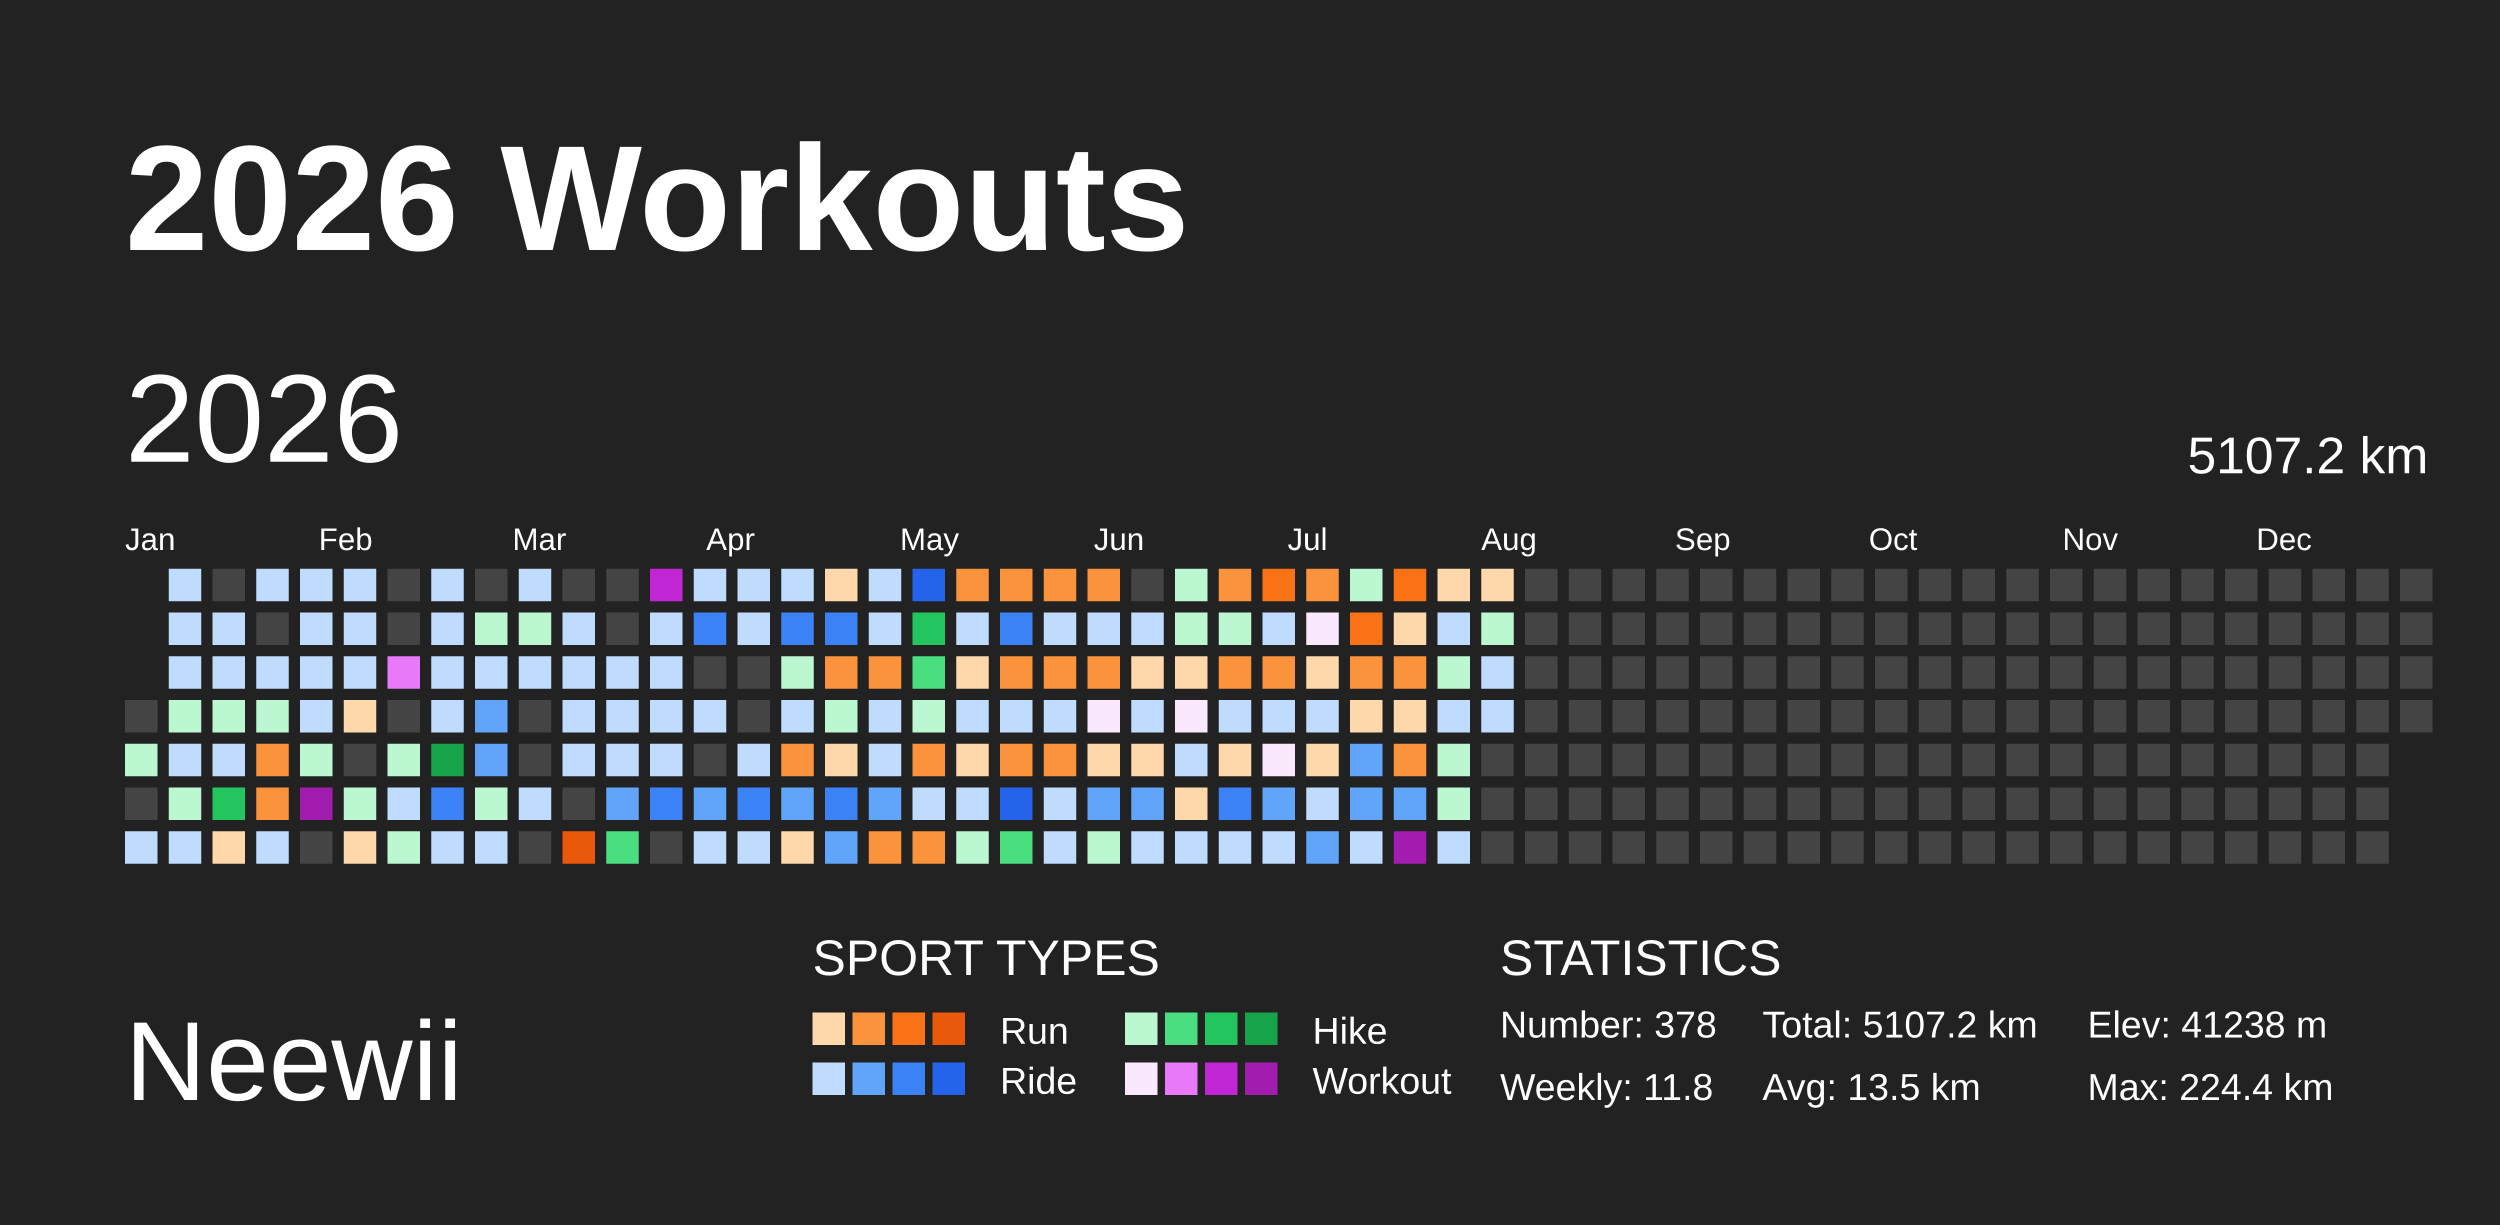
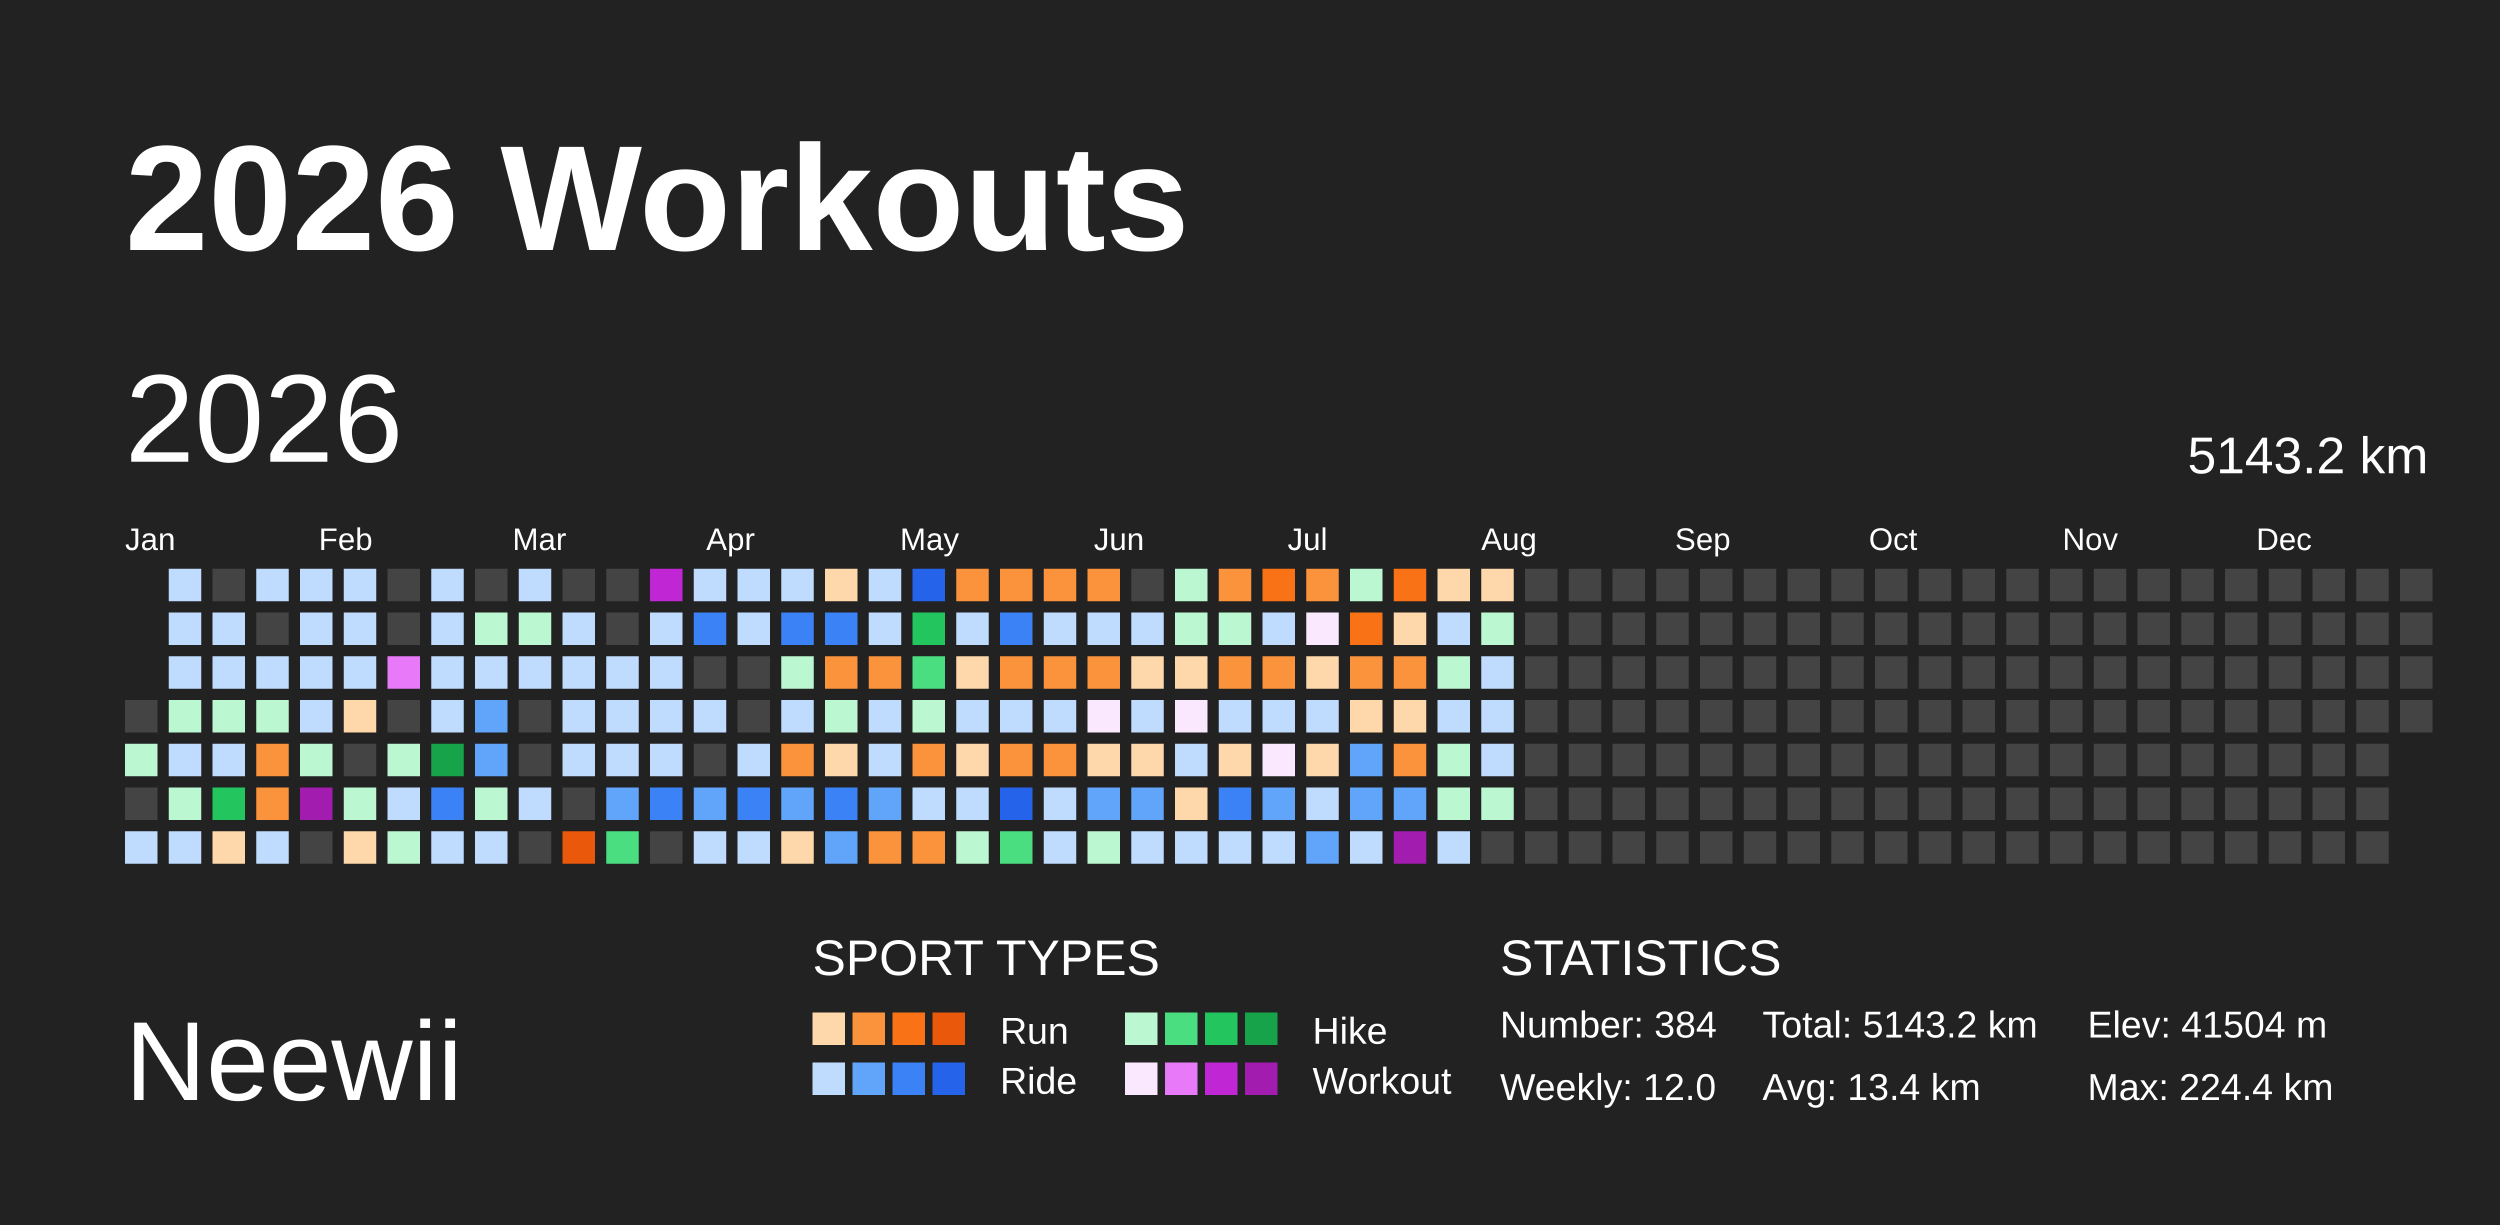
<svg xmlns="http://www.w3.org/2000/svg" baseProfile="full" height="98mm" version="1.1" viewBox="0,0,200,98" width="200mm">
  <defs />
  <rect fill="#222222" height="98" width="200" x="0" y="0" />
  <text fill="#FFFFFF" style="font-size:12px; font-family:Arial; font-weight:bold;" x="10" y="20">2026 Workouts</text>
  <text fill="#FFFFFF" style="font-size:9px; font-family:Arial" x="10" y="88">Neewii</text>
  <text fill="#FFFFFF" style="font-size:4px; font-family:Arial" x="65" y="78">SPORT TYPES</text>
  <rect fill="#fed7aa" height="2.6" width="2.6" x="65.0" y="81" />
  <rect fill="#fb923c" height="2.6" width="2.6" x="68.2" y="81" />
  <rect fill="#f97316" height="2.6" width="2.6" x="71.4" y="81" />
  <rect fill="#ea580c" height="2.6" width="2.6" x="74.6" y="81" />
  <text fill="#FFFFFF" style="font-size:3px; font-family:Arial" x="80" y="83.5">Run</text>
  <rect fill="#bbf7d0" height="2.6" width="2.6" x="90.0" y="81" />
  <rect fill="#4ade80" height="2.6" width="2.6" x="93.2" y="81" />
  <rect fill="#22c55e" height="2.6" width="2.6" x="96.4" y="81" />
  <rect fill="#16a34a" height="2.6" width="2.6" x="99.6" y="81" />
  <text fill="#FFFFFF" style="font-size:3px; font-family:Arial" x="105" y="83.5">Hike</text>
  <rect fill="#bfdbfe" height="2.6" width="2.6" x="65.0" y="85" />
  <rect fill="#60a5fa" height="2.6" width="2.6" x="68.2" y="85" />
  <rect fill="#3b82f6" height="2.6" width="2.6" x="71.4" y="85" />
  <rect fill="#2563eb" height="2.6" width="2.6" x="74.6" y="85" />
  <text fill="#FFFFFF" style="font-size:3px; font-family:Arial" x="80" y="87.5">Ride</text>
  <rect fill="#fae8ff" height="2.6" width="2.6" x="90.0" y="85" />
  <rect fill="#e879f9" height="2.6" width="2.6" x="93.2" y="85" />
  <rect fill="#c026d3" height="2.6" width="2.6" x="96.4" y="85" />
  <rect fill="#a21caf" height="2.6" width="2.6" x="99.6" y="85" />
  <text fill="#FFFFFF" style="font-size:3px; font-family:Arial" x="105" y="87.5">Workout</text>
  <text fill="#FFFFFF" style="font-size:4px; font-family:Arial" x="120" y="78">STATISTICS</text>
-   <text fill="#FFFFFF" style="font-size:3px; font-family:Arial" x="120" y="83">Number: 378</text>
-   <text fill="#FFFFFF" style="font-size:3px; font-family:Arial" x="120" y="88">Weekly: 11.8</text>
-   <text fill="#FFFFFF" style="font-size:3px; font-family:Arial" x="141" y="83">Total: 5107.2 km</text>
-   <text fill="#FFFFFF" style="font-size:3px; font-family:Arial" x="141" y="88">Avg: 13.5 km</text>
-   <text fill="#FFFFFF" style="font-size:3px; font-family:Arial" x="167" y="83">Elev: 41238 m</text>
+   <text fill="#FFFFFF" style="font-size:3px; font-family:Arial" x="120" y="83">Number: 384</text>
+   <text fill="#FFFFFF" style="font-size:3px; font-family:Arial" x="120" y="88">Weekly: 12.0</text>
+   <text fill="#FFFFFF" style="font-size:3px; font-family:Arial" x="141" y="83">Total: 5143.2 km</text>
+   <text fill="#FFFFFF" style="font-size:3px; font-family:Arial" x="141" y="88">Avg: 13.4 km</text>
+   <text fill="#FFFFFF" style="font-size:3px; font-family:Arial" x="167" y="83">Elev: 41504 m</text>
  <text fill="#FFFFFF" style="font-size:3px; font-family:Arial" x="167" y="88">Max: 224.4 km</text>
  <text dominant-baseline="hanging" fill="#FFFFFF" style="font-size:10.0px; font-family:Arial;" x="10" y="30">2026</text>
-   <text dominant-baseline="hanging" fill="#FFFFFF" style="font-size:4.125px; font-family:Arial;" x="175" y="35">5107.2 km</text>
+   <text dominant-baseline="hanging" fill="#FFFFFF" style="font-size:4.125px; font-family:Arial;" x="175" y="35">5143.2 km</text>
  <text fill="#FFFFFF" style="font-size:2.5px; font-family:Arial" x="10.0" y="44">Jan</text>
  <text fill="#FFFFFF" style="font-size:2.5px; font-family:Arial" x="25.5" y="44">Feb</text>
  <text fill="#FFFFFF" style="font-size:2.5px; font-family:Arial" x="41.0" y="44">Mar</text>
  <text fill="#FFFFFF" style="font-size:2.5px; font-family:Arial" x="56.5" y="44">Apr</text>
  <text fill="#FFFFFF" style="font-size:2.5px; font-family:Arial" x="72.0" y="44">May</text>
  <text fill="#FFFFFF" style="font-size:2.5px; font-family:Arial" x="87.5" y="44">Jun</text>
  <text fill="#FFFFFF" style="font-size:2.5px; font-family:Arial" x="103.0" y="44">Jul</text>
  <text fill="#FFFFFF" style="font-size:2.5px; font-family:Arial" x="118.5" y="44">Aug</text>
  <text fill="#FFFFFF" style="font-size:2.5px; font-family:Arial" x="134.0" y="44">Sep</text>
  <text fill="#FFFFFF" style="font-size:2.5px; font-family:Arial" x="149.5" y="44">Oct</text>
  <text fill="#FFFFFF" style="font-size:2.5px; font-family:Arial" x="165.0" y="44">Nov</text>
  <text fill="#FFFFFF" style="font-size:2.5px; font-family:Arial" x="180.5" y="44">Dec</text>
  <rect fill="#444444" height="2.6" width="2.6" x="10.0" y="56.0" />
  <rect fill="#bbf7d0" height="2.6" width="2.6" x="10.0" y="59.5" />
  <rect fill="#444444" height="2.6" width="2.6" x="10.0" y="63.0" />
  <rect fill="#bfdbfe" height="2.6" width="2.6" x="10.0" y="66.5" />
  <rect fill="#bfdbfe" height="2.6" width="2.6" x="13.5" y="45.5" />
  <rect fill="#bfdbfe" height="2.6" width="2.6" x="13.5" y="49.0" />
  <rect fill="#bfdbfe" height="2.6" width="2.6" x="13.5" y="52.5" />
  <rect fill="#bbf7d0" height="2.6" width="2.6" x="13.5" y="56.0" />
  <rect fill="#bfdbfe" height="2.6" width="2.6" x="13.5" y="59.5" />
  <rect fill="#bbf7d0" height="2.6" width="2.6" x="13.5" y="63.0" />
  <rect fill="#bfdbfe" height="2.6" width="2.6" x="13.5" y="66.5" />
  <rect fill="#444444" height="2.6" width="2.6" x="17.0" y="45.5" />
  <rect fill="#bfdbfe" height="2.6" width="2.6" x="17.0" y="49.0" />
  <rect fill="#bfdbfe" height="2.6" width="2.6" x="17.0" y="52.5" />
  <rect fill="#bbf7d0" height="2.6" width="2.6" x="17.0" y="56.0" />
  <rect fill="#bfdbfe" height="2.6" width="2.6" x="17.0" y="59.5" />
  <rect fill="#22c55e" height="2.6" width="2.6" x="17.0" y="63.0" />
  <rect fill="#fed7aa" height="2.6" width="2.6" x="17.0" y="66.5" />
  <rect fill="#bfdbfe" height="2.6" width="2.6" x="20.5" y="45.5" />
  <rect fill="#444444" height="2.6" width="2.6" x="20.5" y="49.0" />
  <rect fill="#bfdbfe" height="2.6" width="2.6" x="20.5" y="52.5" />
  <rect fill="#bbf7d0" height="2.6" width="2.6" x="20.5" y="56.0" />
  <rect fill="#fb923c" height="2.6" width="2.6" x="20.5" y="59.5" />
  <rect fill="#fb923c" height="2.6" width="2.6" x="20.5" y="63.0" />
  <rect fill="#bfdbfe" height="2.6" width="2.6" x="20.5" y="66.5" />
  <rect fill="#bfdbfe" height="2.6" width="2.6" x="24.0" y="45.5" />
  <rect fill="#bfdbfe" height="2.6" width="2.6" x="24.0" y="49.0" />
  <rect fill="#bfdbfe" height="2.6" width="2.6" x="24.0" y="52.5" />
  <rect fill="#bfdbfe" height="2.6" width="2.6" x="24.0" y="56.0" />
  <rect fill="#bbf7d0" height="2.6" width="2.6" x="24.0" y="59.5" />
  <rect fill="#a21caf" height="2.6" width="2.6" x="24.0" y="63.0" />
  <rect fill="#444444" height="2.6" width="2.6" x="24.0" y="66.5" />
  <rect fill="#bfdbfe" height="2.6" width="2.6" x="27.5" y="45.5" />
  <rect fill="#bfdbfe" height="2.6" width="2.6" x="27.5" y="49.0" />
  <rect fill="#bfdbfe" height="2.6" width="2.6" x="27.5" y="52.5" />
  <rect fill="#fed7aa" height="2.6" width="2.6" x="27.5" y="56.0" />
  <rect fill="#444444" height="2.6" width="2.6" x="27.5" y="59.5" />
  <rect fill="#bbf7d0" height="2.6" width="2.6" x="27.5" y="63.0" />
  <rect fill="#fed7aa" height="2.6" width="2.6" x="27.5" y="66.5" />
  <rect fill="#444444" height="2.6" width="2.6" x="31.0" y="45.5" />
  <rect fill="#444444" height="2.6" width="2.6" x="31.0" y="49.0" />
  <rect fill="#e879f9" height="2.6" width="2.6" x="31.0" y="52.5" />
  <rect fill="#444444" height="2.6" width="2.6" x="31.0" y="56.0" />
  <rect fill="#bbf7d0" height="2.6" width="2.6" x="31.0" y="59.5" />
  <rect fill="#bfdbfe" height="2.6" width="2.6" x="31.0" y="63.0" />
  <rect fill="#bbf7d0" height="2.6" width="2.6" x="31.0" y="66.5" />
  <rect fill="#bfdbfe" height="2.6" width="2.6" x="34.5" y="45.5" />
  <rect fill="#bfdbfe" height="2.6" width="2.6" x="34.5" y="49.0" />
  <rect fill="#bfdbfe" height="2.6" width="2.6" x="34.5" y="52.5" />
  <rect fill="#bfdbfe" height="2.6" width="2.6" x="34.5" y="56.0" />
  <rect fill="#16a34a" height="2.6" width="2.6" x="34.5" y="59.5" />
  <rect fill="#3b82f6" height="2.6" width="2.6" x="34.5" y="63.0" />
  <rect fill="#bfdbfe" height="2.6" width="2.6" x="34.5" y="66.5" />
  <rect fill="#444444" height="2.6" width="2.6" x="38.0" y="45.5" />
  <rect fill="#bbf7d0" height="2.6" width="2.6" x="38.0" y="49.0" />
  <rect fill="#bfdbfe" height="2.6" width="2.6" x="38.0" y="52.5" />
  <rect fill="#60a5fa" height="2.6" width="2.6" x="38.0" y="56.0" />
  <rect fill="#60a5fa" height="2.6" width="2.6" x="38.0" y="59.5" />
  <rect fill="#bbf7d0" height="2.6" width="2.6" x="38.0" y="63.0" />
  <rect fill="#bfdbfe" height="2.6" width="2.6" x="38.0" y="66.5" />
  <rect fill="#bfdbfe" height="2.6" width="2.6" x="41.5" y="45.5" />
  <rect fill="#bbf7d0" height="2.6" width="2.6" x="41.5" y="49.0" />
  <rect fill="#bfdbfe" height="2.6" width="2.6" x="41.5" y="52.5" />
  <rect fill="#444444" height="2.6" width="2.6" x="41.5" y="56.0" />
  <rect fill="#444444" height="2.6" width="2.6" x="41.5" y="59.5" />
  <rect fill="#bfdbfe" height="2.6" width="2.6" x="41.5" y="63.0" />
  <rect fill="#444444" height="2.6" width="2.6" x="41.5" y="66.5" />
  <rect fill="#444444" height="2.6" width="2.6" x="45.0" y="45.5" />
  <rect fill="#bfdbfe" height="2.6" width="2.6" x="45.0" y="49.0" />
  <rect fill="#bfdbfe" height="2.6" width="2.6" x="45.0" y="52.5" />
  <rect fill="#bfdbfe" height="2.6" width="2.6" x="45.0" y="56.0" />
  <rect fill="#bfdbfe" height="2.6" width="2.6" x="45.0" y="59.5" />
  <rect fill="#444444" height="2.6" width="2.6" x="45.0" y="63.0" />
  <rect fill="#ea580c" height="2.6" width="2.6" x="45.0" y="66.5" />
  <rect fill="#444444" height="2.6" width="2.6" x="48.5" y="45.5" />
  <rect fill="#444444" height="2.6" width="2.6" x="48.5" y="49.0" />
  <rect fill="#bfdbfe" height="2.6" width="2.6" x="48.5" y="52.5" />
  <rect fill="#bfdbfe" height="2.6" width="2.6" x="48.5" y="56.0" />
  <rect fill="#bfdbfe" height="2.6" width="2.6" x="48.5" y="59.5" />
  <rect fill="#60a5fa" height="2.6" width="2.6" x="48.5" y="63.0" />
  <rect fill="#4ade80" height="2.6" width="2.6" x="48.5" y="66.5" />
  <rect fill="#c026d3" height="2.6" width="2.6" x="52.0" y="45.5" />
  <rect fill="#bfdbfe" height="2.6" width="2.6" x="52.0" y="49.0" />
  <rect fill="#bfdbfe" height="2.6" width="2.6" x="52.0" y="52.5" />
  <rect fill="#bfdbfe" height="2.6" width="2.6" x="52.0" y="56.0" />
  <rect fill="#bfdbfe" height="2.6" width="2.6" x="52.0" y="59.5" />
  <rect fill="#3b82f6" height="2.6" width="2.6" x="52.0" y="63.0" />
  <rect fill="#444444" height="2.6" width="2.6" x="52.0" y="66.5" />
  <rect fill="#bfdbfe" height="2.6" width="2.6" x="55.5" y="45.5" />
  <rect fill="#3b82f6" height="2.6" width="2.6" x="55.5" y="49.0" />
  <rect fill="#444444" height="2.6" width="2.6" x="55.5" y="52.5" />
  <rect fill="#bfdbfe" height="2.6" width="2.6" x="55.5" y="56.0" />
  <rect fill="#444444" height="2.6" width="2.6" x="55.5" y="59.5" />
  <rect fill="#60a5fa" height="2.6" width="2.6" x="55.5" y="63.0" />
  <rect fill="#bfdbfe" height="2.6" width="2.6" x="55.5" y="66.5" />
  <rect fill="#bfdbfe" height="2.6" width="2.6" x="59.0" y="45.5" />
  <rect fill="#bfdbfe" height="2.6" width="2.6" x="59.0" y="49.0" />
  <rect fill="#444444" height="2.6" width="2.6" x="59.0" y="52.5" />
  <rect fill="#444444" height="2.6" width="2.6" x="59.0" y="56.0" />
  <rect fill="#bfdbfe" height="2.6" width="2.6" x="59.0" y="59.5" />
  <rect fill="#3b82f6" height="2.6" width="2.6" x="59.0" y="63.0" />
  <rect fill="#bfdbfe" height="2.6" width="2.6" x="59.0" y="66.5" />
  <rect fill="#bfdbfe" height="2.6" width="2.6" x="62.5" y="45.5" />
  <rect fill="#3b82f6" height="2.6" width="2.6" x="62.5" y="49.0" />
  <rect fill="#bbf7d0" height="2.6" width="2.6" x="62.5" y="52.5" />
  <rect fill="#bfdbfe" height="2.6" width="2.6" x="62.5" y="56.0" />
  <rect fill="#fb923c" height="2.6" width="2.6" x="62.5" y="59.5" />
  <rect fill="#60a5fa" height="2.6" width="2.6" x="62.5" y="63.0" />
  <rect fill="#fed7aa" height="2.6" width="2.6" x="62.5" y="66.5" />
  <rect fill="#fed7aa" height="2.6" width="2.6" x="66.0" y="45.5" />
  <rect fill="#3b82f6" height="2.6" width="2.6" x="66.0" y="49.0" />
  <rect fill="#fb923c" height="2.6" width="2.6" x="66.0" y="52.5" />
  <rect fill="#bbf7d0" height="2.6" width="2.6" x="66.0" y="56.0" />
  <rect fill="#fed7aa" height="2.6" width="2.6" x="66.0" y="59.5" />
  <rect fill="#3b82f6" height="2.6" width="2.6" x="66.0" y="63.0" />
  <rect fill="#60a5fa" height="2.6" width="2.6" x="66.0" y="66.5" />
  <rect fill="#bfdbfe" height="2.6" width="2.6" x="69.5" y="45.5" />
  <rect fill="#bfdbfe" height="2.6" width="2.6" x="69.5" y="49.0" />
  <rect fill="#fb923c" height="2.6" width="2.6" x="69.5" y="52.5" />
  <rect fill="#bfdbfe" height="2.6" width="2.6" x="69.5" y="56.0" />
  <rect fill="#bfdbfe" height="2.6" width="2.6" x="69.5" y="59.5" />
  <rect fill="#60a5fa" height="2.6" width="2.6" x="69.5" y="63.0" />
  <rect fill="#fb923c" height="2.6" width="2.6" x="69.5" y="66.5" />
  <rect fill="#2563eb" height="2.6" width="2.6" x="73.0" y="45.5" />
  <rect fill="#22c55e" height="2.6" width="2.6" x="73.0" y="49.0" />
  <rect fill="#4ade80" height="2.6" width="2.6" x="73.0" y="52.5" />
  <rect fill="#bbf7d0" height="2.6" width="2.6" x="73.0" y="56.0" />
  <rect fill="#fb923c" height="2.6" width="2.6" x="73.0" y="59.5" />
  <rect fill="#bfdbfe" height="2.6" width="2.6" x="73.0" y="63.0" />
  <rect fill="#fb923c" height="2.6" width="2.6" x="73.0" y="66.5" />
  <rect fill="#fb923c" height="2.6" width="2.6" x="76.5" y="45.5" />
  <rect fill="#bfdbfe" height="2.6" width="2.6" x="76.5" y="49.0" />
  <rect fill="#fed7aa" height="2.6" width="2.6" x="76.5" y="52.5" />
  <rect fill="#bfdbfe" height="2.6" width="2.6" x="76.5" y="56.0" />
  <rect fill="#fed7aa" height="2.6" width="2.6" x="76.5" y="59.5" />
  <rect fill="#bfdbfe" height="2.6" width="2.6" x="76.5" y="63.0" />
  <rect fill="#bbf7d0" height="2.6" width="2.6" x="76.5" y="66.5" />
  <rect fill="#fb923c" height="2.6" width="2.6" x="80.0" y="45.5" />
  <rect fill="#3b82f6" height="2.6" width="2.6" x="80.0" y="49.0" />
  <rect fill="#fb923c" height="2.6" width="2.6" x="80.0" y="52.5" />
  <rect fill="#bfdbfe" height="2.6" width="2.6" x="80.0" y="56.0" />
  <rect fill="#fb923c" height="2.6" width="2.6" x="80.0" y="59.5" />
  <rect fill="#2563eb" height="2.6" width="2.6" x="80.0" y="63.0" />
  <rect fill="#4ade80" height="2.6" width="2.6" x="80.0" y="66.5" />
  <rect fill="#fb923c" height="2.6" width="2.6" x="83.5" y="45.5" />
  <rect fill="#bfdbfe" height="2.6" width="2.6" x="83.5" y="49.0" />
  <rect fill="#fb923c" height="2.6" width="2.6" x="83.5" y="52.5" />
  <rect fill="#bfdbfe" height="2.6" width="2.6" x="83.5" y="56.0" />
  <rect fill="#fb923c" height="2.6" width="2.6" x="83.5" y="59.5" />
  <rect fill="#bfdbfe" height="2.6" width="2.6" x="83.5" y="63.0" />
  <rect fill="#bfdbfe" height="2.6" width="2.6" x="83.5" y="66.5" />
  <rect fill="#fb923c" height="2.6" width="2.6" x="87.0" y="45.5" />
  <rect fill="#bfdbfe" height="2.6" width="2.6" x="87.0" y="49.0" />
  <rect fill="#fb923c" height="2.6" width="2.6" x="87.0" y="52.5" />
  <rect fill="#fae8ff" height="2.6" width="2.6" x="87.0" y="56.0" />
  <rect fill="#fed7aa" height="2.6" width="2.6" x="87.0" y="59.5" />
  <rect fill="#60a5fa" height="2.6" width="2.6" x="87.0" y="63.0" />
  <rect fill="#bbf7d0" height="2.6" width="2.6" x="87.0" y="66.5" />
  <rect fill="#444444" height="2.6" width="2.6" x="90.5" y="45.5" />
  <rect fill="#bfdbfe" height="2.6" width="2.6" x="90.5" y="49.0" />
  <rect fill="#fed7aa" height="2.6" width="2.6" x="90.5" y="52.5" />
  <rect fill="#bfdbfe" height="2.6" width="2.6" x="90.5" y="56.0" />
  <rect fill="#fed7aa" height="2.6" width="2.6" x="90.5" y="59.5" />
  <rect fill="#60a5fa" height="2.6" width="2.6" x="90.5" y="63.0" />
  <rect fill="#bfdbfe" height="2.6" width="2.6" x="90.5" y="66.5" />
  <rect fill="#bbf7d0" height="2.6" width="2.6" x="94.0" y="45.5" />
  <rect fill="#bbf7d0" height="2.6" width="2.6" x="94.0" y="49.0" />
  <rect fill="#fed7aa" height="2.6" width="2.6" x="94.0" y="52.5" />
  <rect fill="#fae8ff" height="2.6" width="2.6" x="94.0" y="56.0" />
  <rect fill="#bfdbfe" height="2.6" width="2.6" x="94.0" y="59.5" />
  <rect fill="#fed7aa" height="2.6" width="2.6" x="94.0" y="63.0" />
  <rect fill="#bfdbfe" height="2.6" width="2.6" x="94.0" y="66.5" />
  <rect fill="#fb923c" height="2.6" width="2.6" x="97.5" y="45.5" />
  <rect fill="#bbf7d0" height="2.6" width="2.6" x="97.5" y="49.0" />
  <rect fill="#fb923c" height="2.6" width="2.6" x="97.5" y="52.5" />
  <rect fill="#bfdbfe" height="2.6" width="2.6" x="97.5" y="56.0" />
  <rect fill="#fed7aa" height="2.6" width="2.6" x="97.5" y="59.5" />
  <rect fill="#3b82f6" height="2.6" width="2.6" x="97.5" y="63.0" />
  <rect fill="#bfdbfe" height="2.6" width="2.6" x="97.5" y="66.5" />
  <rect fill="#f97316" height="2.6" width="2.6" x="101.0" y="45.5" />
  <rect fill="#bfdbfe" height="2.6" width="2.6" x="101.0" y="49.0" />
  <rect fill="#fb923c" height="2.6" width="2.6" x="101.0" y="52.5" />
  <rect fill="#bfdbfe" height="2.6" width="2.6" x="101.0" y="56.0" />
  <rect fill="#fae8ff" height="2.6" width="2.6" x="101.0" y="59.5" />
  <rect fill="#60a5fa" height="2.6" width="2.6" x="101.0" y="63.0" />
  <rect fill="#bfdbfe" height="2.6" width="2.6" x="101.0" y="66.5" />
  <rect fill="#fb923c" height="2.6" width="2.6" x="104.5" y="45.5" />
  <rect fill="#fae8ff" height="2.6" width="2.6" x="104.5" y="49.0" />
  <rect fill="#fed7aa" height="2.6" width="2.6" x="104.5" y="52.5" />
  <rect fill="#bfdbfe" height="2.6" width="2.6" x="104.5" y="56.0" />
  <rect fill="#fed7aa" height="2.6" width="2.6" x="104.5" y="59.5" />
  <rect fill="#bfdbfe" height="2.6" width="2.6" x="104.5" y="63.0" />
  <rect fill="#60a5fa" height="2.6" width="2.6" x="104.5" y="66.5" />
  <rect fill="#bbf7d0" height="2.6" width="2.6" x="108.0" y="45.5" />
  <rect fill="#f97316" height="2.6" width="2.6" x="108.0" y="49.0" />
  <rect fill="#fb923c" height="2.6" width="2.6" x="108.0" y="52.5" />
  <rect fill="#fed7aa" height="2.6" width="2.6" x="108.0" y="56.0" />
  <rect fill="#60a5fa" height="2.6" width="2.6" x="108.0" y="59.5" />
  <rect fill="#60a5fa" height="2.6" width="2.6" x="108.0" y="63.0" />
  <rect fill="#bfdbfe" height="2.6" width="2.6" x="108.0" y="66.5" />
  <rect fill="#f97316" height="2.6" width="2.6" x="111.5" y="45.5" />
  <rect fill="#fed7aa" height="2.6" width="2.6" x="111.5" y="49.0" />
  <rect fill="#fb923c" height="2.6" width="2.6" x="111.5" y="52.5" />
  <rect fill="#fed7aa" height="2.6" width="2.6" x="111.5" y="56.0" />
  <rect fill="#fb923c" height="2.6" width="2.6" x="111.5" y="59.5" />
  <rect fill="#60a5fa" height="2.6" width="2.6" x="111.5" y="63.0" />
  <rect fill="#a21caf" height="2.6" width="2.6" x="111.5" y="66.5" />
  <rect fill="#fed7aa" height="2.6" width="2.6" x="115.0" y="45.5" />
  <rect fill="#bfdbfe" height="2.6" width="2.6" x="115.0" y="49.0" />
  <rect fill="#bbf7d0" height="2.6" width="2.6" x="115.0" y="52.5" />
  <rect fill="#bfdbfe" height="2.6" width="2.6" x="115.0" y="56.0" />
  <rect fill="#bbf7d0" height="2.6" width="2.6" x="115.0" y="59.5" />
  <rect fill="#bbf7d0" height="2.6" width="2.6" x="115.0" y="63.0" />
  <rect fill="#bfdbfe" height="2.6" width="2.6" x="115.0" y="66.5" />
  <rect fill="#fed7aa" height="2.6" width="2.6" x="118.5" y="45.5" />
  <rect fill="#bbf7d0" height="2.6" width="2.6" x="118.5" y="49.0" />
  <rect fill="#bfdbfe" height="2.6" width="2.6" x="118.5" y="52.5" />
  <rect fill="#bfdbfe" height="2.6" width="2.6" x="118.5" y="56.0" />
-   <rect fill="#444444" height="2.6" width="2.6" x="118.5" y="59.5" />
-   <rect fill="#444444" height="2.6" width="2.6" x="118.5" y="63.0" />
+   <rect fill="#bfdbfe" height="2.6" width="2.6" x="118.5" y="59.5" />
+   <rect fill="#bbf7d0" height="2.6" width="2.6" x="118.5" y="63.0" />
  <rect fill="#444444" height="2.6" width="2.6" x="118.5" y="66.5" />
  <rect fill="#444444" height="2.6" width="2.6" x="122.0" y="45.5" />
  <rect fill="#444444" height="2.6" width="2.6" x="122.0" y="49.0" />
  <rect fill="#444444" height="2.6" width="2.6" x="122.0" y="52.5" />
  <rect fill="#444444" height="2.6" width="2.6" x="122.0" y="56.0" />
  <rect fill="#444444" height="2.6" width="2.6" x="122.0" y="59.5" />
  <rect fill="#444444" height="2.6" width="2.6" x="122.0" y="63.0" />
  <rect fill="#444444" height="2.6" width="2.6" x="122.0" y="66.5" />
  <rect fill="#444444" height="2.6" width="2.6" x="125.5" y="45.5" />
  <rect fill="#444444" height="2.6" width="2.6" x="125.5" y="49.0" />
  <rect fill="#444444" height="2.6" width="2.6" x="125.5" y="52.5" />
  <rect fill="#444444" height="2.6" width="2.6" x="125.5" y="56.0" />
  <rect fill="#444444" height="2.6" width="2.6" x="125.5" y="59.5" />
  <rect fill="#444444" height="2.6" width="2.6" x="125.5" y="63.0" />
  <rect fill="#444444" height="2.6" width="2.6" x="125.5" y="66.5" />
  <rect fill="#444444" height="2.6" width="2.6" x="129.0" y="45.5" />
  <rect fill="#444444" height="2.6" width="2.6" x="129.0" y="49.0" />
  <rect fill="#444444" height="2.6" width="2.6" x="129.0" y="52.5" />
  <rect fill="#444444" height="2.6" width="2.6" x="129.0" y="56.0" />
  <rect fill="#444444" height="2.6" width="2.6" x="129.0" y="59.5" />
  <rect fill="#444444" height="2.6" width="2.6" x="129.0" y="63.0" />
  <rect fill="#444444" height="2.6" width="2.6" x="129.0" y="66.5" />
  <rect fill="#444444" height="2.6" width="2.6" x="132.5" y="45.5" />
  <rect fill="#444444" height="2.6" width="2.6" x="132.5" y="49.0" />
  <rect fill="#444444" height="2.6" width="2.6" x="132.5" y="52.5" />
  <rect fill="#444444" height="2.6" width="2.6" x="132.5" y="56.0" />
  <rect fill="#444444" height="2.6" width="2.6" x="132.5" y="59.5" />
  <rect fill="#444444" height="2.6" width="2.6" x="132.5" y="63.0" />
  <rect fill="#444444" height="2.6" width="2.6" x="132.5" y="66.5" />
  <rect fill="#444444" height="2.6" width="2.6" x="136.0" y="45.5" />
  <rect fill="#444444" height="2.6" width="2.6" x="136.0" y="49.0" />
  <rect fill="#444444" height="2.6" width="2.6" x="136.0" y="52.5" />
  <rect fill="#444444" height="2.6" width="2.6" x="136.0" y="56.0" />
  <rect fill="#444444" height="2.6" width="2.6" x="136.0" y="59.5" />
  <rect fill="#444444" height="2.6" width="2.6" x="136.0" y="63.0" />
  <rect fill="#444444" height="2.6" width="2.6" x="136.0" y="66.5" />
  <rect fill="#444444" height="2.6" width="2.6" x="139.5" y="45.5" />
  <rect fill="#444444" height="2.6" width="2.6" x="139.5" y="49.0" />
  <rect fill="#444444" height="2.6" width="2.6" x="139.5" y="52.5" />
  <rect fill="#444444" height="2.6" width="2.6" x="139.5" y="56.0" />
  <rect fill="#444444" height="2.6" width="2.6" x="139.5" y="59.5" />
  <rect fill="#444444" height="2.6" width="2.6" x="139.5" y="63.0" />
  <rect fill="#444444" height="2.6" width="2.6" x="139.5" y="66.5" />
  <rect fill="#444444" height="2.6" width="2.6" x="143.0" y="45.5" />
  <rect fill="#444444" height="2.6" width="2.6" x="143.0" y="49.0" />
  <rect fill="#444444" height="2.6" width="2.6" x="143.0" y="52.5" />
  <rect fill="#444444" height="2.6" width="2.6" x="143.0" y="56.0" />
  <rect fill="#444444" height="2.6" width="2.6" x="143.0" y="59.5" />
  <rect fill="#444444" height="2.6" width="2.6" x="143.0" y="63.0" />
  <rect fill="#444444" height="2.6" width="2.6" x="143.0" y="66.5" />
  <rect fill="#444444" height="2.6" width="2.6" x="146.5" y="45.5" />
  <rect fill="#444444" height="2.6" width="2.6" x="146.5" y="49.0" />
  <rect fill="#444444" height="2.6" width="2.6" x="146.5" y="52.5" />
  <rect fill="#444444" height="2.6" width="2.6" x="146.5" y="56.0" />
  <rect fill="#444444" height="2.6" width="2.6" x="146.5" y="59.5" />
  <rect fill="#444444" height="2.6" width="2.6" x="146.5" y="63.0" />
  <rect fill="#444444" height="2.6" width="2.6" x="146.5" y="66.5" />
  <rect fill="#444444" height="2.6" width="2.6" x="150.0" y="45.5" />
  <rect fill="#444444" height="2.6" width="2.6" x="150.0" y="49.0" />
  <rect fill="#444444" height="2.6" width="2.6" x="150.0" y="52.5" />
  <rect fill="#444444" height="2.6" width="2.6" x="150.0" y="56.0" />
  <rect fill="#444444" height="2.6" width="2.6" x="150.0" y="59.5" />
  <rect fill="#444444" height="2.6" width="2.6" x="150.0" y="63.0" />
  <rect fill="#444444" height="2.6" width="2.6" x="150.0" y="66.5" />
  <rect fill="#444444" height="2.6" width="2.6" x="153.5" y="45.5" />
  <rect fill="#444444" height="2.6" width="2.6" x="153.5" y="49.0" />
  <rect fill="#444444" height="2.6" width="2.6" x="153.5" y="52.5" />
  <rect fill="#444444" height="2.6" width="2.6" x="153.5" y="56.0" />
  <rect fill="#444444" height="2.6" width="2.6" x="153.5" y="59.5" />
  <rect fill="#444444" height="2.6" width="2.6" x="153.5" y="63.0" />
  <rect fill="#444444" height="2.6" width="2.6" x="153.5" y="66.5" />
  <rect fill="#444444" height="2.6" width="2.6" x="157.0" y="45.5" />
  <rect fill="#444444" height="2.6" width="2.6" x="157.0" y="49.0" />
  <rect fill="#444444" height="2.6" width="2.6" x="157.0" y="52.5" />
  <rect fill="#444444" height="2.6" width="2.6" x="157.0" y="56.0" />
  <rect fill="#444444" height="2.6" width="2.6" x="157.0" y="59.5" />
  <rect fill="#444444" height="2.6" width="2.6" x="157.0" y="63.0" />
  <rect fill="#444444" height="2.6" width="2.6" x="157.0" y="66.5" />
  <rect fill="#444444" height="2.6" width="2.6" x="160.5" y="45.5" />
  <rect fill="#444444" height="2.6" width="2.6" x="160.5" y="49.0" />
  <rect fill="#444444" height="2.6" width="2.6" x="160.5" y="52.5" />
  <rect fill="#444444" height="2.6" width="2.6" x="160.5" y="56.0" />
  <rect fill="#444444" height="2.6" width="2.6" x="160.5" y="59.5" />
  <rect fill="#444444" height="2.6" width="2.6" x="160.5" y="63.0" />
  <rect fill="#444444" height="2.6" width="2.6" x="160.5" y="66.5" />
  <rect fill="#444444" height="2.6" width="2.6" x="164.0" y="45.5" />
  <rect fill="#444444" height="2.6" width="2.6" x="164.0" y="49.0" />
  <rect fill="#444444" height="2.6" width="2.6" x="164.0" y="52.5" />
  <rect fill="#444444" height="2.6" width="2.6" x="164.0" y="56.0" />
  <rect fill="#444444" height="2.6" width="2.6" x="164.0" y="59.5" />
  <rect fill="#444444" height="2.6" width="2.6" x="164.0" y="63.0" />
  <rect fill="#444444" height="2.6" width="2.6" x="164.0" y="66.5" />
  <rect fill="#444444" height="2.6" width="2.6" x="167.5" y="45.5" />
  <rect fill="#444444" height="2.6" width="2.6" x="167.5" y="49.0" />
  <rect fill="#444444" height="2.6" width="2.6" x="167.5" y="52.5" />
  <rect fill="#444444" height="2.6" width="2.6" x="167.5" y="56.0" />
  <rect fill="#444444" height="2.6" width="2.6" x="167.5" y="59.5" />
  <rect fill="#444444" height="2.6" width="2.6" x="167.5" y="63.0" />
  <rect fill="#444444" height="2.6" width="2.6" x="167.5" y="66.5" />
  <rect fill="#444444" height="2.6" width="2.6" x="171.0" y="45.5" />
  <rect fill="#444444" height="2.6" width="2.6" x="171.0" y="49.0" />
  <rect fill="#444444" height="2.6" width="2.6" x="171.0" y="52.5" />
  <rect fill="#444444" height="2.6" width="2.6" x="171.0" y="56.0" />
  <rect fill="#444444" height="2.6" width="2.6" x="171.0" y="59.5" />
  <rect fill="#444444" height="2.6" width="2.6" x="171.0" y="63.0" />
  <rect fill="#444444" height="2.6" width="2.6" x="171.0" y="66.5" />
  <rect fill="#444444" height="2.6" width="2.6" x="174.5" y="45.5" />
  <rect fill="#444444" height="2.6" width="2.6" x="174.5" y="49.0" />
  <rect fill="#444444" height="2.6" width="2.6" x="174.5" y="52.5" />
  <rect fill="#444444" height="2.6" width="2.6" x="174.5" y="56.0" />
  <rect fill="#444444" height="2.6" width="2.6" x="174.5" y="59.5" />
  <rect fill="#444444" height="2.6" width="2.6" x="174.5" y="63.0" />
  <rect fill="#444444" height="2.6" width="2.6" x="174.5" y="66.5" />
  <rect fill="#444444" height="2.6" width="2.6" x="178.0" y="45.5" />
  <rect fill="#444444" height="2.6" width="2.6" x="178.0" y="49.0" />
  <rect fill="#444444" height="2.6" width="2.6" x="178.0" y="52.5" />
  <rect fill="#444444" height="2.6" width="2.6" x="178.0" y="56.0" />
  <rect fill="#444444" height="2.6" width="2.6" x="178.0" y="59.5" />
  <rect fill="#444444" height="2.6" width="2.6" x="178.0" y="63.0" />
  <rect fill="#444444" height="2.6" width="2.6" x="178.0" y="66.5" />
  <rect fill="#444444" height="2.6" width="2.6" x="181.5" y="45.5" />
  <rect fill="#444444" height="2.6" width="2.6" x="181.5" y="49.0" />
  <rect fill="#444444" height="2.6" width="2.6" x="181.5" y="52.5" />
  <rect fill="#444444" height="2.6" width="2.6" x="181.5" y="56.0" />
  <rect fill="#444444" height="2.6" width="2.6" x="181.5" y="59.5" />
  <rect fill="#444444" height="2.6" width="2.6" x="181.5" y="63.0" />
  <rect fill="#444444" height="2.6" width="2.6" x="181.5" y="66.5" />
  <rect fill="#444444" height="2.6" width="2.6" x="185.0" y="45.5" />
  <rect fill="#444444" height="2.6" width="2.6" x="185.0" y="49.0" />
  <rect fill="#444444" height="2.6" width="2.6" x="185.0" y="52.5" />
  <rect fill="#444444" height="2.6" width="2.6" x="185.0" y="56.0" />
  <rect fill="#444444" height="2.6" width="2.6" x="185.0" y="59.5" />
  <rect fill="#444444" height="2.6" width="2.6" x="185.0" y="63.0" />
  <rect fill="#444444" height="2.6" width="2.6" x="185.0" y="66.5" />
  <rect fill="#444444" height="2.6" width="2.6" x="188.5" y="45.5" />
  <rect fill="#444444" height="2.6" width="2.6" x="188.5" y="49.0" />
  <rect fill="#444444" height="2.6" width="2.6" x="188.5" y="52.5" />
  <rect fill="#444444" height="2.6" width="2.6" x="188.5" y="56.0" />
  <rect fill="#444444" height="2.6" width="2.6" x="188.5" y="59.5" />
  <rect fill="#444444" height="2.6" width="2.6" x="188.5" y="63.0" />
  <rect fill="#444444" height="2.6" width="2.6" x="188.5" y="66.5" />
  <rect fill="#444444" height="2.6" width="2.6" x="192.0" y="45.5" />
  <rect fill="#444444" height="2.6" width="2.6" x="192.0" y="49.0" />
  <rect fill="#444444" height="2.6" width="2.6" x="192.0" y="52.5" />
  <rect fill="#444444" height="2.6" width="2.6" x="192.0" y="56.0" />
</svg>
